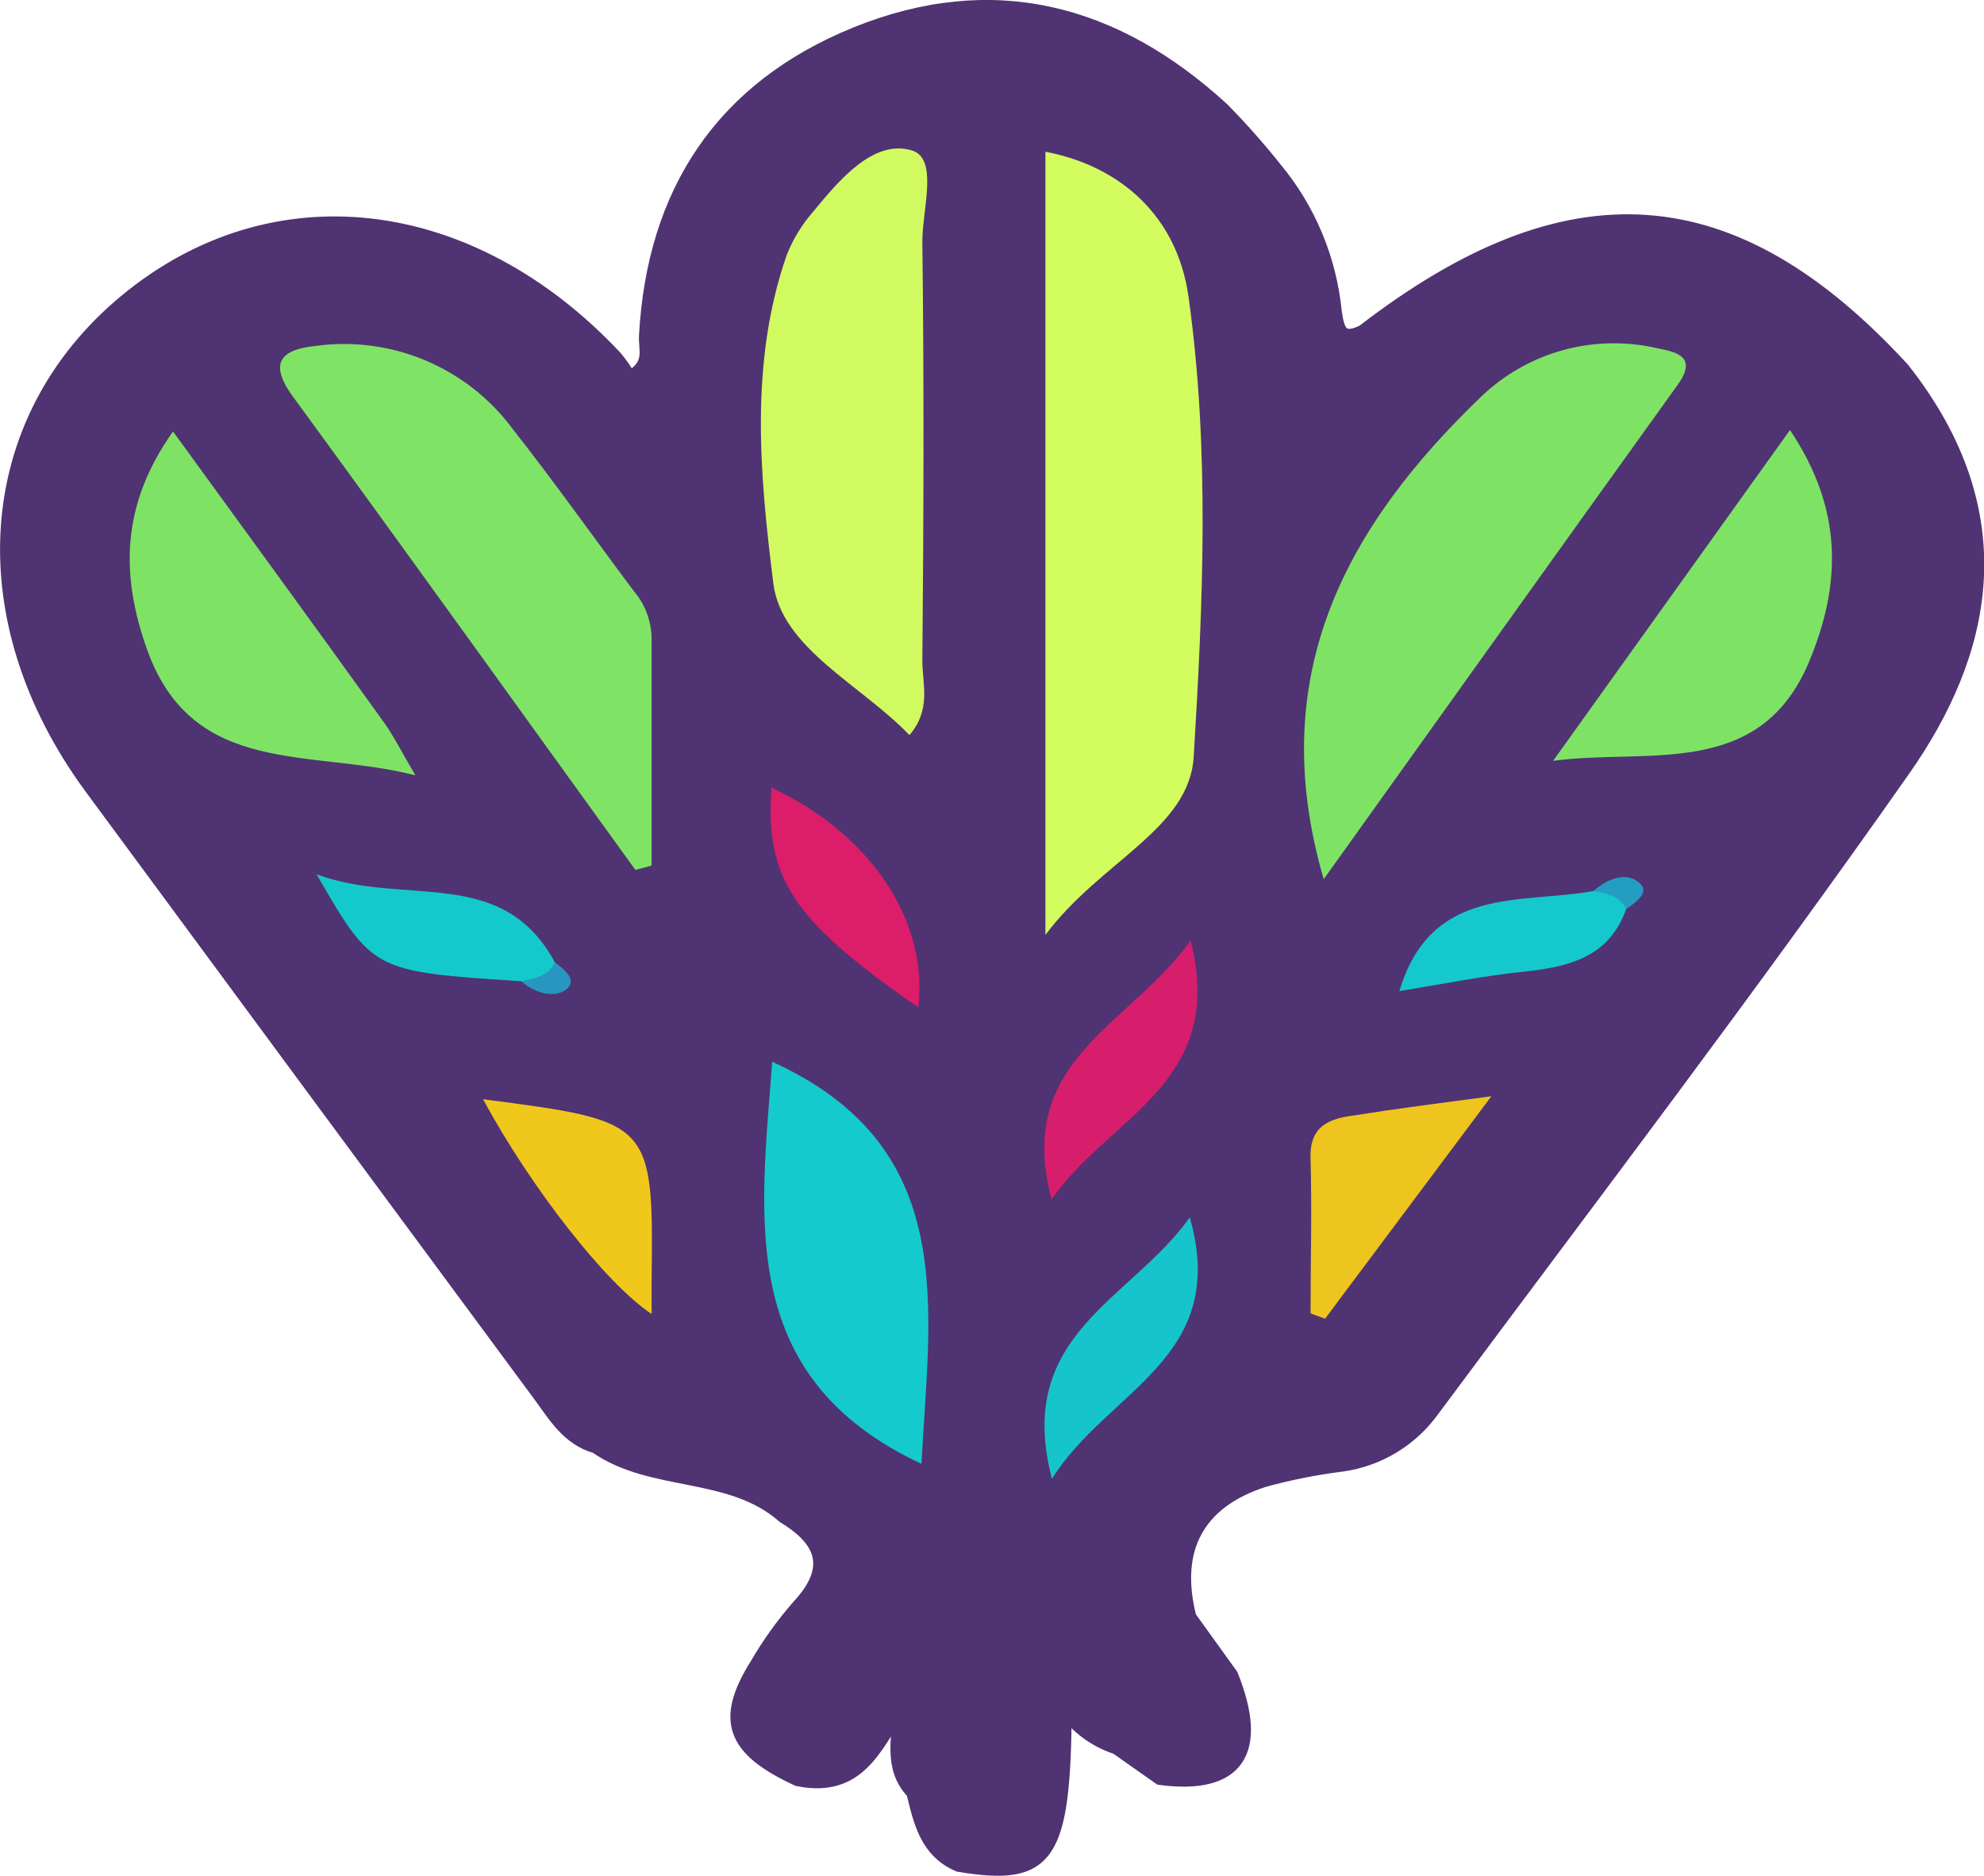
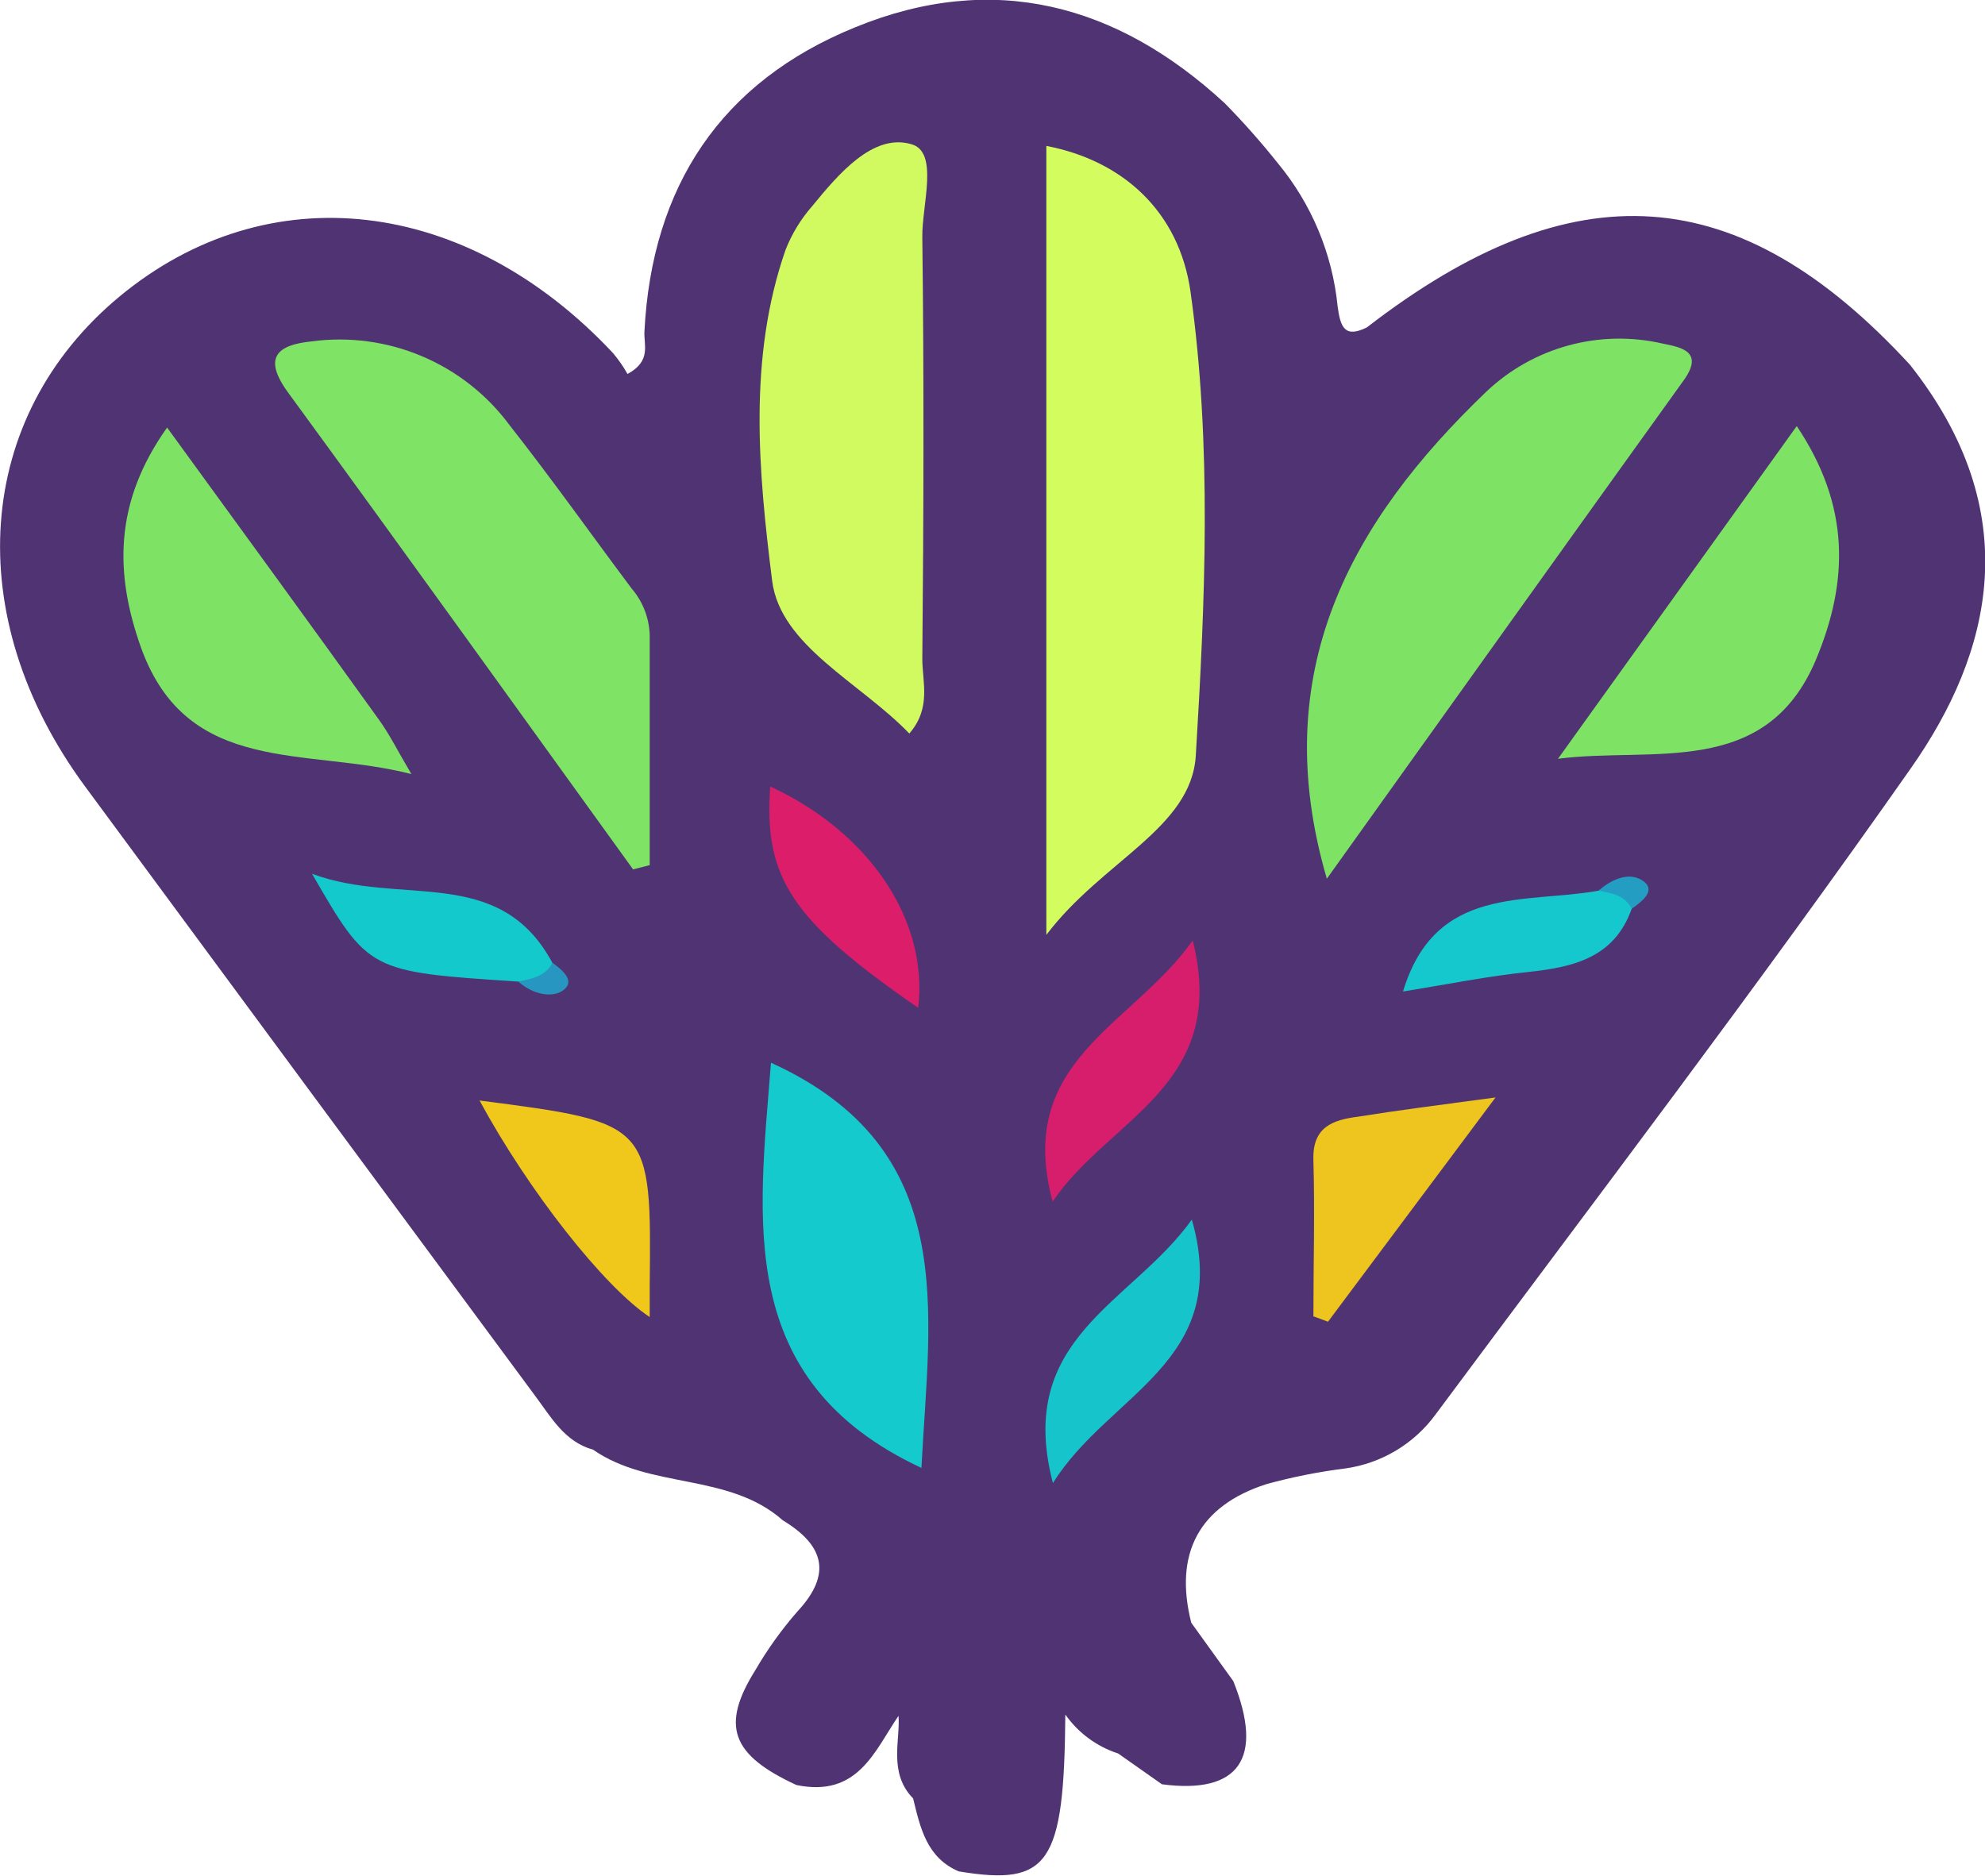
- <svg xmlns="http://www.w3.org/2000/svg" viewBox="0 0 137.02 129.52">
+ <svg xmlns="http://www.w3.org/2000/svg" viewBox="0 0 136.02 128.52">
  <defs>
-     <style>.cls-1{fill:#503372;stroke:#503372;stroke-miterlimit:10;}.cls-2{fill:#d3fd5f;}.cls-3{fill:#7ee365;}.cls-4{fill:#7fe465;}.cls-5{fill:#d1fa60;}.cls-6{fill:#14cacd;}.cls-7{fill:#edc51e;}.cls-8{fill:#f0c81c;}.cls-9{fill:#d61e6d;}.cls-10{fill:#16c5cb;}.cls-11{fill:#dc1d6a;}.cls-12{fill:#14c9cc;}.cls-13{fill:#15c8cd;}.cls-14{fill:#249dc3;}.cls-15{fill:#2796c0;}</style>
+     <style>.cls-1{fill:#503372;}.cls-2{fill:#d3fd5f;}.cls-3{fill:#7ee365;}.cls-4{fill:#7fe465;}.cls-5{fill:#d1fa60;}.cls-6{fill:#14cacd;}.cls-7{fill:#edc51e;}.cls-8{fill:#f0c81c;}.cls-9{fill:#d61e6d;}.cls-10{fill:#16c5cb;}.cls-11{fill:#dc1d6a;}.cls-12{fill:#14c9cc;}.cls-13{fill:#15c8cd;}.cls-14{fill:#249dc3;}.cls-15{fill:#2796c0;}</style>
  </defs>
  <g id="Layer_2" data-name="Layer 2">
    <g id="Layer_1-2" data-name="Layer 1">
-       <path class="cls-1" d="M82.13,111.71l2.88,4c2.12,5.28.41,7.77-4.89,7.07l-3-2.11a7.1,7.1,0,0,1-3.6-2.64c-.08,10.27-1.12,11.77-7.3,10.75-2.21-.94-2.64-3-3.13-5-1.71-1.75-.87-4-1-5.66-1.63,2.38-2.77,5.62-7,4.74-4.47-2.07-5.2-4.06-2.8-7.89a25.92,25.92,0,0,1,2.87-4c2.44-2.62,1.77-4.57-1-6.25-3.71-3.28-9.08-2.11-13-4.84-1.94-.54-2.86-2.2-3.94-3.65Q21.72,75.27,6.31,54.37c-8.56-11.64-7.56-25.3,2.37-33.54C18.83,12.41,32.43,14,42.47,24.69a9.38,9.38,0,0,1,1,1.44c1.66-.9,1.1-2,1.16-2.93C45.17,13.28,49.9,6.11,59.1,2.37,68.55-1.47,77,.76,84.42,7.57a52.54,52.54,0,0,1,3.63,4.1,18.21,18.21,0,0,1,4.11,9.81c.19,1.42.48,2.19,2,1.44C108.32,12,119.67,12.78,131.38,25.5c8,10.12,5.63,19.72.06,27.65-10.52,15-21.63,29.56-32.55,44.26a9.26,9.26,0,0,1-6.23,3.73,38.17,38.17,0,0,0-5.38,1.07C82.66,103.7,80.93,107,82.13,111.71Z" />
-       <path class="cls-2" d="M72.2,64.57V10.48c5.23,1,9.1,4.49,9.88,10,1.48,10.55,1,21.24.36,31.79C82.13,57.28,76,59.48,72.2,64.57Z" />
-       <path class="cls-3" d="M91.42,60.72c-4.14-14.16,1.64-24.48,10.93-33.38a13.24,13.24,0,0,1,12.1-3.29c1.23.25,2.85.53,1.42,2.52C107.76,37.85,99.7,49.15,91.42,60.72Z" />
-       <path class="cls-4" d="M43.88,60.08C36,49.18,28.17,38.25,20.23,27.39c-1.76-2.41-.73-3.26,1.58-3.5a14.49,14.49,0,0,1,13.6,5.74c2.88,3.66,5.57,7.46,8.36,11.19A5.13,5.13,0,0,1,45,44c0,5.26,0,10.52,0,15.78Z" />
-       <path class="cls-5" d="M62.81,50.77c-3.33-3.47-8.84-6-9.4-10.47-.93-7.42-1.67-15.24.92-22.68a10.21,10.21,0,0,1,1.83-3c1.81-2.21,4.17-5,6.78-4.24,1.92.52.73,4.15.76,6.37.12,9.64.09,19.28,0,28.92C63.71,47.29,64.32,49,62.81,50.77Z" />
-       <path class="cls-3" d="M11.95,29.8c5,6.88,9.77,13.41,14.5,20,.73,1,1.3,2.16,2.24,3.75-7.14-1.85-15.33.18-18.52-8.65C8.34,39.78,8.32,34.91,11.95,29.8Z" />
-       <path class="cls-6" d="M53.33,73.33c13,5.91,10.86,17,10.31,27.77C50.78,95.1,52.54,84.06,53.33,73.33Z" />
-       <path class="cls-3" d="M107.26,52.55,123.62,29.7c3.66,5.46,3.57,10.61,1.32,16C121.52,53.89,113.72,51.66,107.26,52.55Z" />
-       <path class="cls-7" d="M103,75.71,91.51,91.08l-1-.37c0-3.56.1-7.13,0-10.68-.09-2.3,1.33-2.78,3.05-3C96.29,76.59,99.06,76.24,103,75.71Z" />
-       <path class="cls-8" d="M33.36,75.92C45.13,77.45,45.13,77.45,45,88.69c0,.65,0,1.3,0,2.06C41.88,88.68,36.72,82.12,33.36,75.92Z" />
-       <path class="cls-9" d="M72.63,82.85c-2.6-9.69,5.43-12,9.6-17.9C84.74,74.92,76.52,77.11,72.63,82.85Z" />
-       <path class="cls-10" d="M72.65,102.14c-2.61-10,5.4-12.29,9.52-18.06C84.95,93.85,76.47,96,72.65,102.14Z" />
-       <path class="cls-11" d="M63.42,69.57c-8.69-6-10.59-8.92-10.14-15.17C60,57.52,64.13,63.48,63.42,69.57Z" />
-       <path class="cls-12" d="M36,67.77c-10.25-.67-10.25-.67-14.14-7.39,6.05,2.27,12.81-.69,16.47,6.1C38.35,68.31,37.3,68.26,36,67.77Z" />
-       <path class="cls-13" d="M112.31,62.78c-1.19,3.36-4,4-7.07,4.33-2.76.28-5.5.84-8.6,1.34,2.21-7.34,8.4-6,13.4-6.91C111.31,61,112.33,60.94,112.31,62.78Z" />
-       <path class="cls-14" d="M112.31,62.78c-.47-.94-1.38-1.07-2.27-1.24.94-.83,2.21-1.36,3.15-.59C114,61.59,113,62.32,112.31,62.78Z" />
-       <path class="cls-15" d="M36,67.77c.91-.2,1.84-.34,2.34-1.29.65.48,1.57,1.22.78,1.85S36.95,68.62,36,67.77Z" />
+       <path class="cls-1" d="M81.63,111.21l2.88,4c2.12,5.28.41,7.77-4.89,7.07l-3-2.11A7.1,7.1,0,0,1,73,117.5c-.08,10.27-1.12,11.77-7.3,10.75-2.21-.94-2.64-3-3.13-5-1.71-1.75-.87-4-1-5.66-1.63,2.38-2.77,5.62-7,4.74-4.47-2.07-5.2-4.06-2.8-7.89a25.92,25.92,0,0,1,2.87-4c2.44-2.62,1.77-4.57-1-6.25-3.71-3.28-9.08-2.11-13-4.84-1.94-.54-2.86-2.2-3.94-3.65Q21.22,74.77,5.81,53.87c-8.56-11.64-7.56-25.3,2.37-33.54C18.33,11.91,31.93,13.45,42,24.19a9.38,9.38,0,0,1,1,1.44c1.66-.9,1.1-2,1.16-2.93C44.67,12.78,49.4,5.61,58.6,1.87,68.05-2,76.54.26,83.92,7.07a52.54,52.54,0,0,1,3.63,4.1A18.21,18.21,0,0,1,91.66,21c.19,1.42.48,2.19,2,1.44C107.82,11.5,119.17,12.28,130.88,25c8,10.12,5.63,19.72.06,27.65-10.52,15-21.63,29.56-32.55,44.26a9.26,9.26,0,0,1-6.23,3.73,38.17,38.17,0,0,0-5.38,1.07C82.16,103.2,80.43,106.46,81.63,111.21Z" />
+       <path class="cls-2" d="M71.7,64.07V10c5.23,1,9.1,4.49,9.88,10,1.48,10.55,1,21.24.36,31.79C81.63,56.78,75.53,59,71.7,64.07Z" />
+       <path class="cls-3" d="M90.92,60.22c-4.14-14.16,1.64-24.48,10.93-33.38a13.24,13.24,0,0,1,12.1-3.29c1.23.25,2.85.53,1.42,2.52C107.26,37.35,99.2,48.65,90.92,60.22Z" />
+       <path class="cls-4" d="M43.38,59.58c-7.87-10.9-15.71-21.83-23.64-32.68-1.76-2.41-.73-3.26,1.58-3.5a14.49,14.49,0,0,1,13.6,5.74c2.88,3.66,5.57,7.46,8.36,11.19a5.13,5.13,0,0,1,1.24,3.18c0,5.26,0,10.52,0,15.78Z" />
+       <path class="cls-5" d="M62.31,50.27c-3.33-3.47-8.84-6-9.4-10.47-.93-7.42-1.67-15.24.92-22.68a10.21,10.21,0,0,1,1.83-3c1.81-2.21,4.17-5,6.78-4.24,1.92.52.73,4.15.76,6.37.12,9.64.09,19.28,0,28.92C63.21,46.79,63.82,48.53,62.31,50.27Z" />
+       <path class="cls-3" d="M11.45,29.3c5,6.88,9.77,13.41,14.5,20,.73,1,1.3,2.16,2.24,3.75-7.14-1.85-15.33.18-18.52-8.65C7.84,39.28,7.82,34.41,11.45,29.3Z" />
+       <path class="cls-6" d="M52.83,72.83c13,5.91,10.86,17,10.31,27.77C50.28,94.6,52,83.56,52.83,72.83Z" />
+       <path class="cls-3" d="M106.76,52,123.12,29.2c3.66,5.46,3.57,10.61,1.32,16C121,53.39,113.22,51.16,106.76,52Z" />
+       <path class="cls-7" d="M102.48,75.21,91,90.58l-1-.37c0-3.56.1-7.13,0-10.68-.09-2.3,1.33-2.78,3.05-3C95.79,76.09,98.56,75.74,102.48,75.21Z" />
+       <path class="cls-8" d="M32.86,75.42c11.78,1.53,11.78,1.53,11.66,12.78,0,.65,0,1.3,0,2.06C41.38,88.18,36.22,81.62,32.86,75.42Z" />
+       <path class="cls-9" d="M72.13,82.35c-2.6-9.69,5.43-12,9.6-17.9C84.24,74.42,76,76.61,72.13,82.35Z" />
+       <path class="cls-10" d="M72.15,101.64c-2.61-10,5.4-12.29,9.52-18.06C84.45,93.35,76,95.46,72.15,101.64Z" />
+       <path class="cls-11" d="M62.92,69.07c-8.69-6-10.59-8.92-10.14-15.17C59.5,57,63.63,63,62.92,69.07Z" />
+       <path class="cls-12" d="M35.52,67.27c-10.25-.67-10.25-.67-14.14-7.39,6.05,2.27,12.81-.69,16.47,6.1C37.85,67.81,36.8,67.76,35.52,67.27Z" />
+       <path class="cls-13" d="M111.81,62.28c-1.19,3.36-4,4-7.07,4.33-2.76.28-5.5.84-8.6,1.34,2.21-7.34,8.4-6,13.4-6.91C110.81,60.52,111.83,60.44,111.81,62.28Z" />
+       <path class="cls-14" d="M111.81,62.28c-.47-.94-1.38-1.07-2.27-1.24.94-.83,2.21-1.36,3.15-.59C113.45,61.09,112.46,61.82,111.81,62.28Z" />
+       <path class="cls-15" d="M35.52,67.27c.91-.2,1.84-.34,2.34-1.29.65.48,1.57,1.22.78,1.85S36.45,68.12,35.52,67.27Z" />
    </g>
  </g>
</svg>
